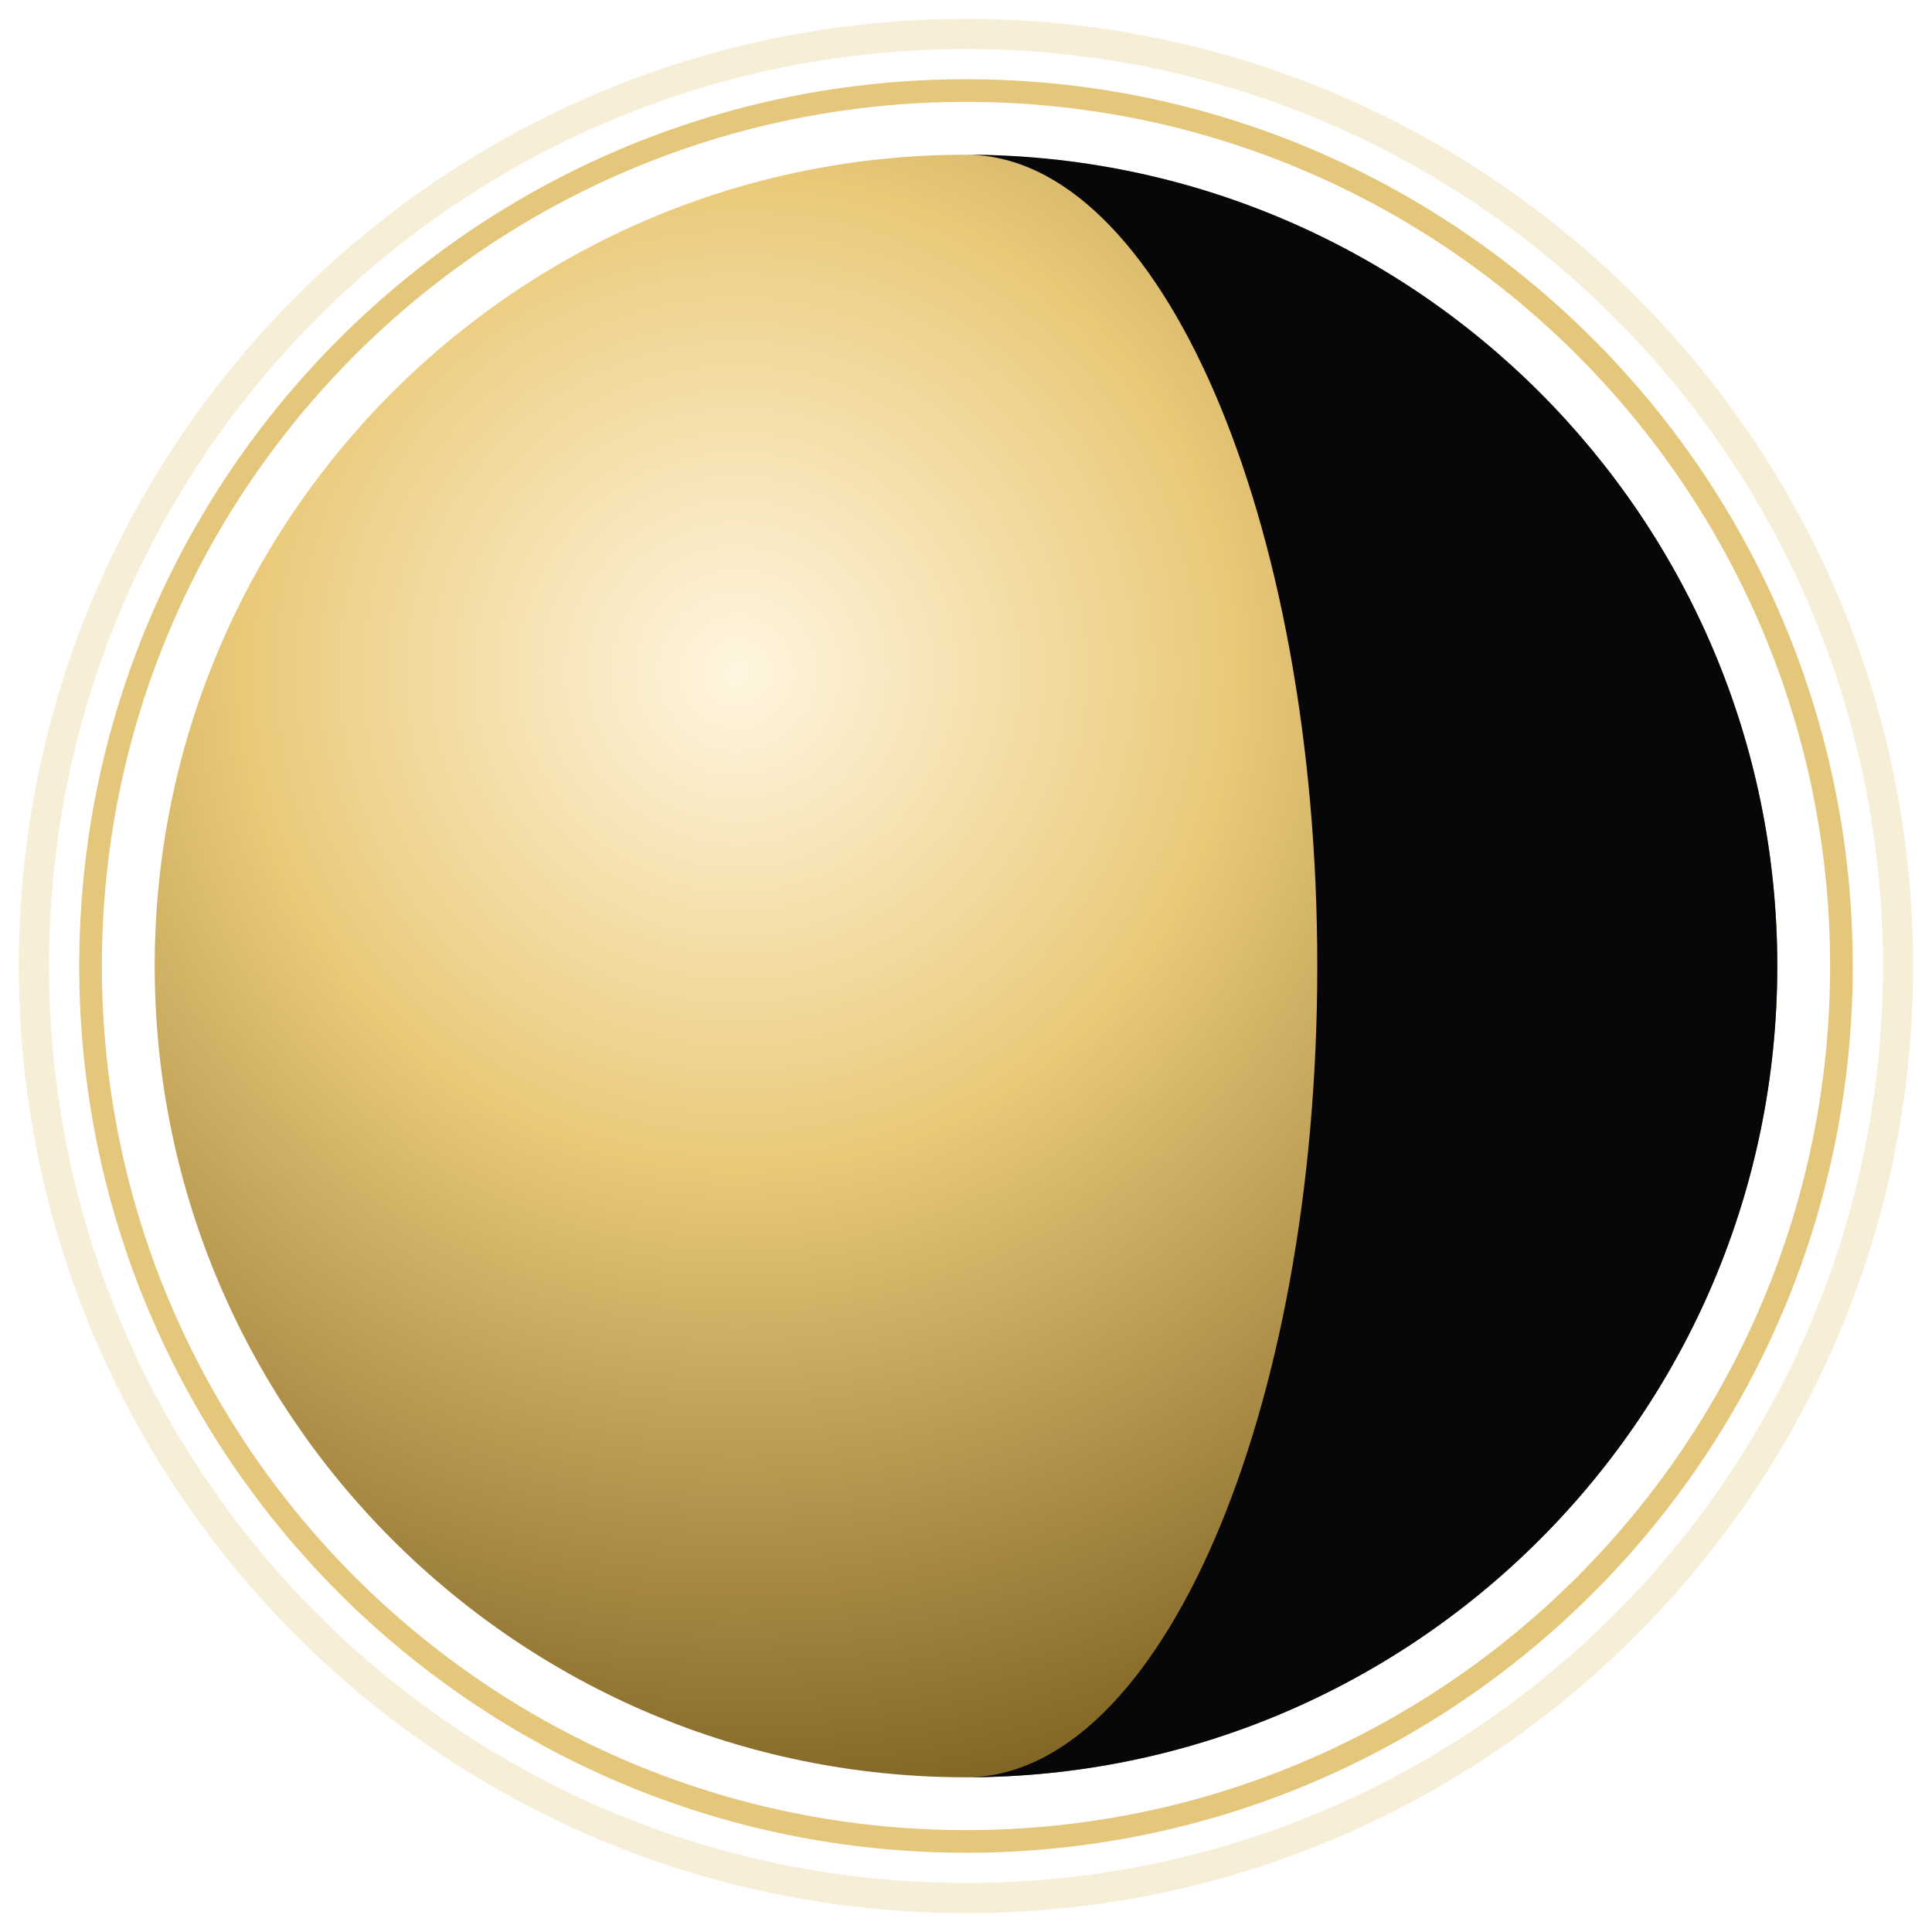
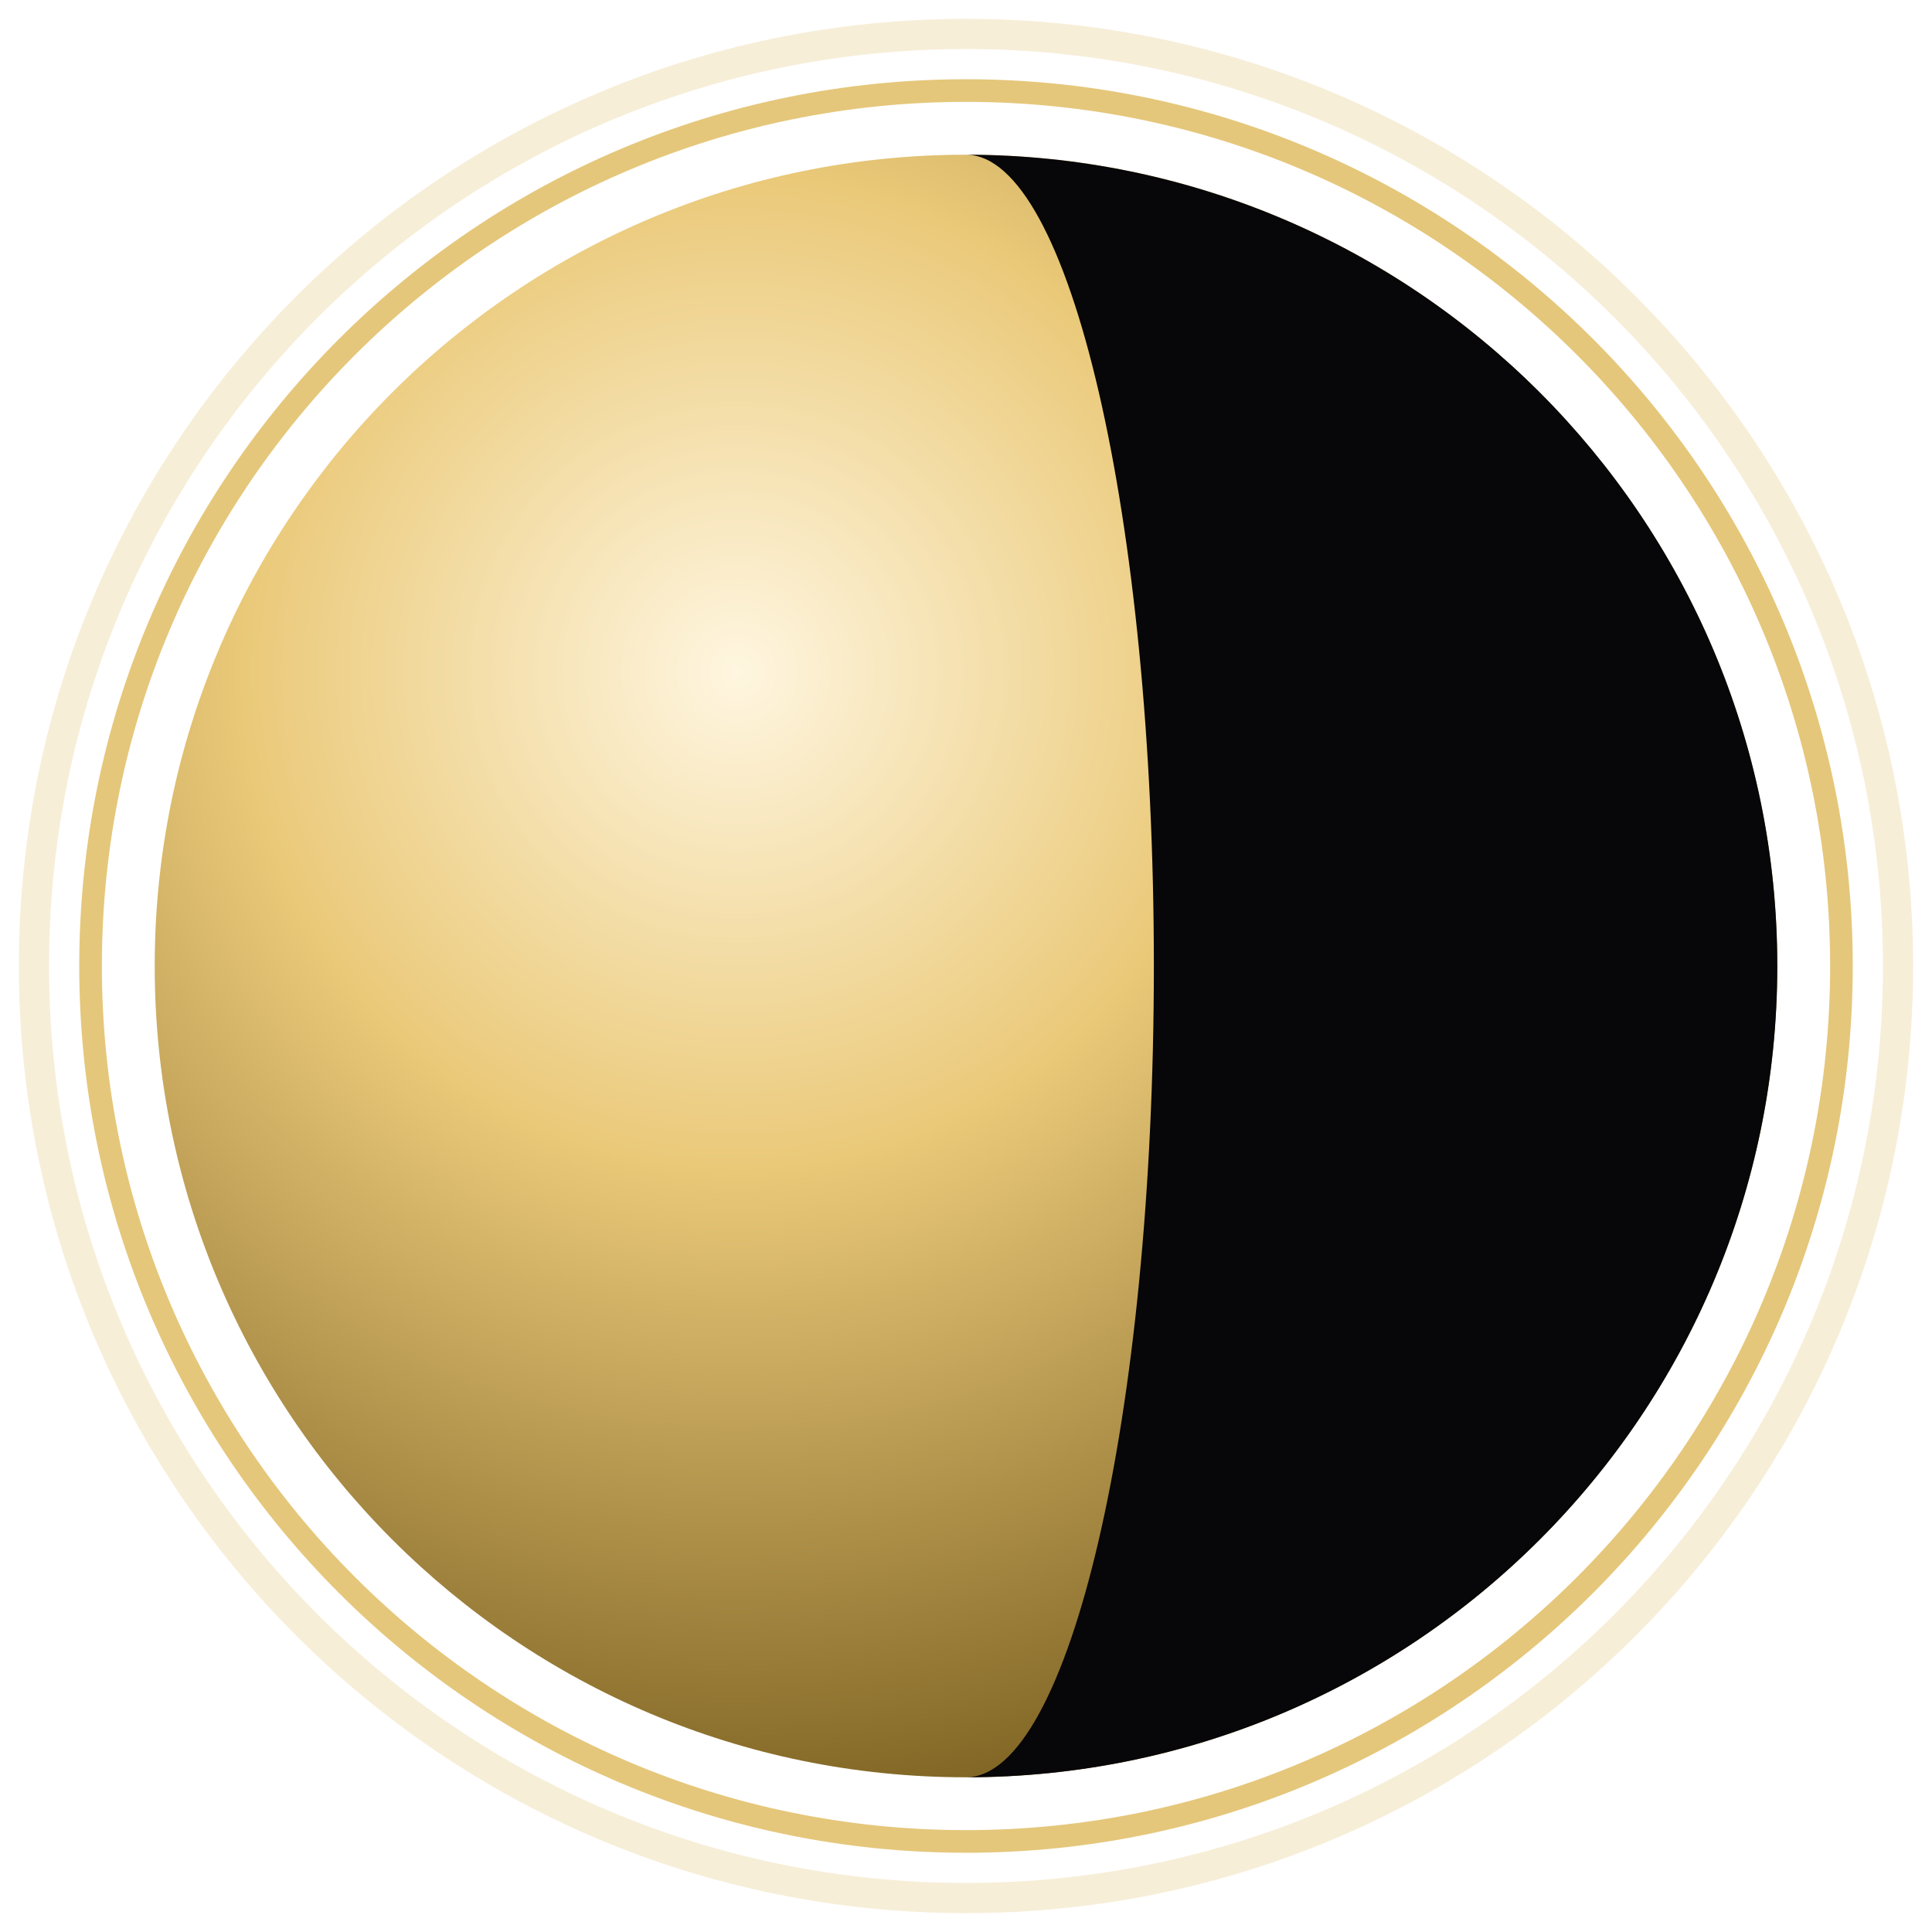
<svg xmlns="http://www.w3.org/2000/svg" viewBox="0 0 512 512" width="512" height="512">
  <defs>
    <radialGradient id="moonGold" cx="36%" cy="32%" r="72%">
      <stop offset="0%" stop-color="#FFF6E0" />
      <stop offset="42%" stop-color="#EAC979" />
      <stop offset="100%" stop-color="#7A5F1F" />
    </radialGradient>
  </defs>
  <circle cx="256" cy="256" r="215" fill="url(#moonGold)" />
-   <path d="M 256 41 A 215 215 0 0 1 256 471 A 93.095 215 0 0 0 256 41 Z" fill="#070608" fill-opacity="1.0" />
+   <path d="M 256 41 A 215 215 0 0 1 256 471 A 49.784 215 0 0 0 256 41 Z" fill="#070608" fill-opacity="1.0" />
  <circle cx="256" cy="256" r="247" fill="none" stroke="#E5C77B" stroke-opacity="0.3" stroke-width="8.0" />
  <circle cx="256" cy="256" r="232" fill="none" stroke="#E5C77B" stroke-opacity="1.0" stroke-width="6.0" />
</svg>
